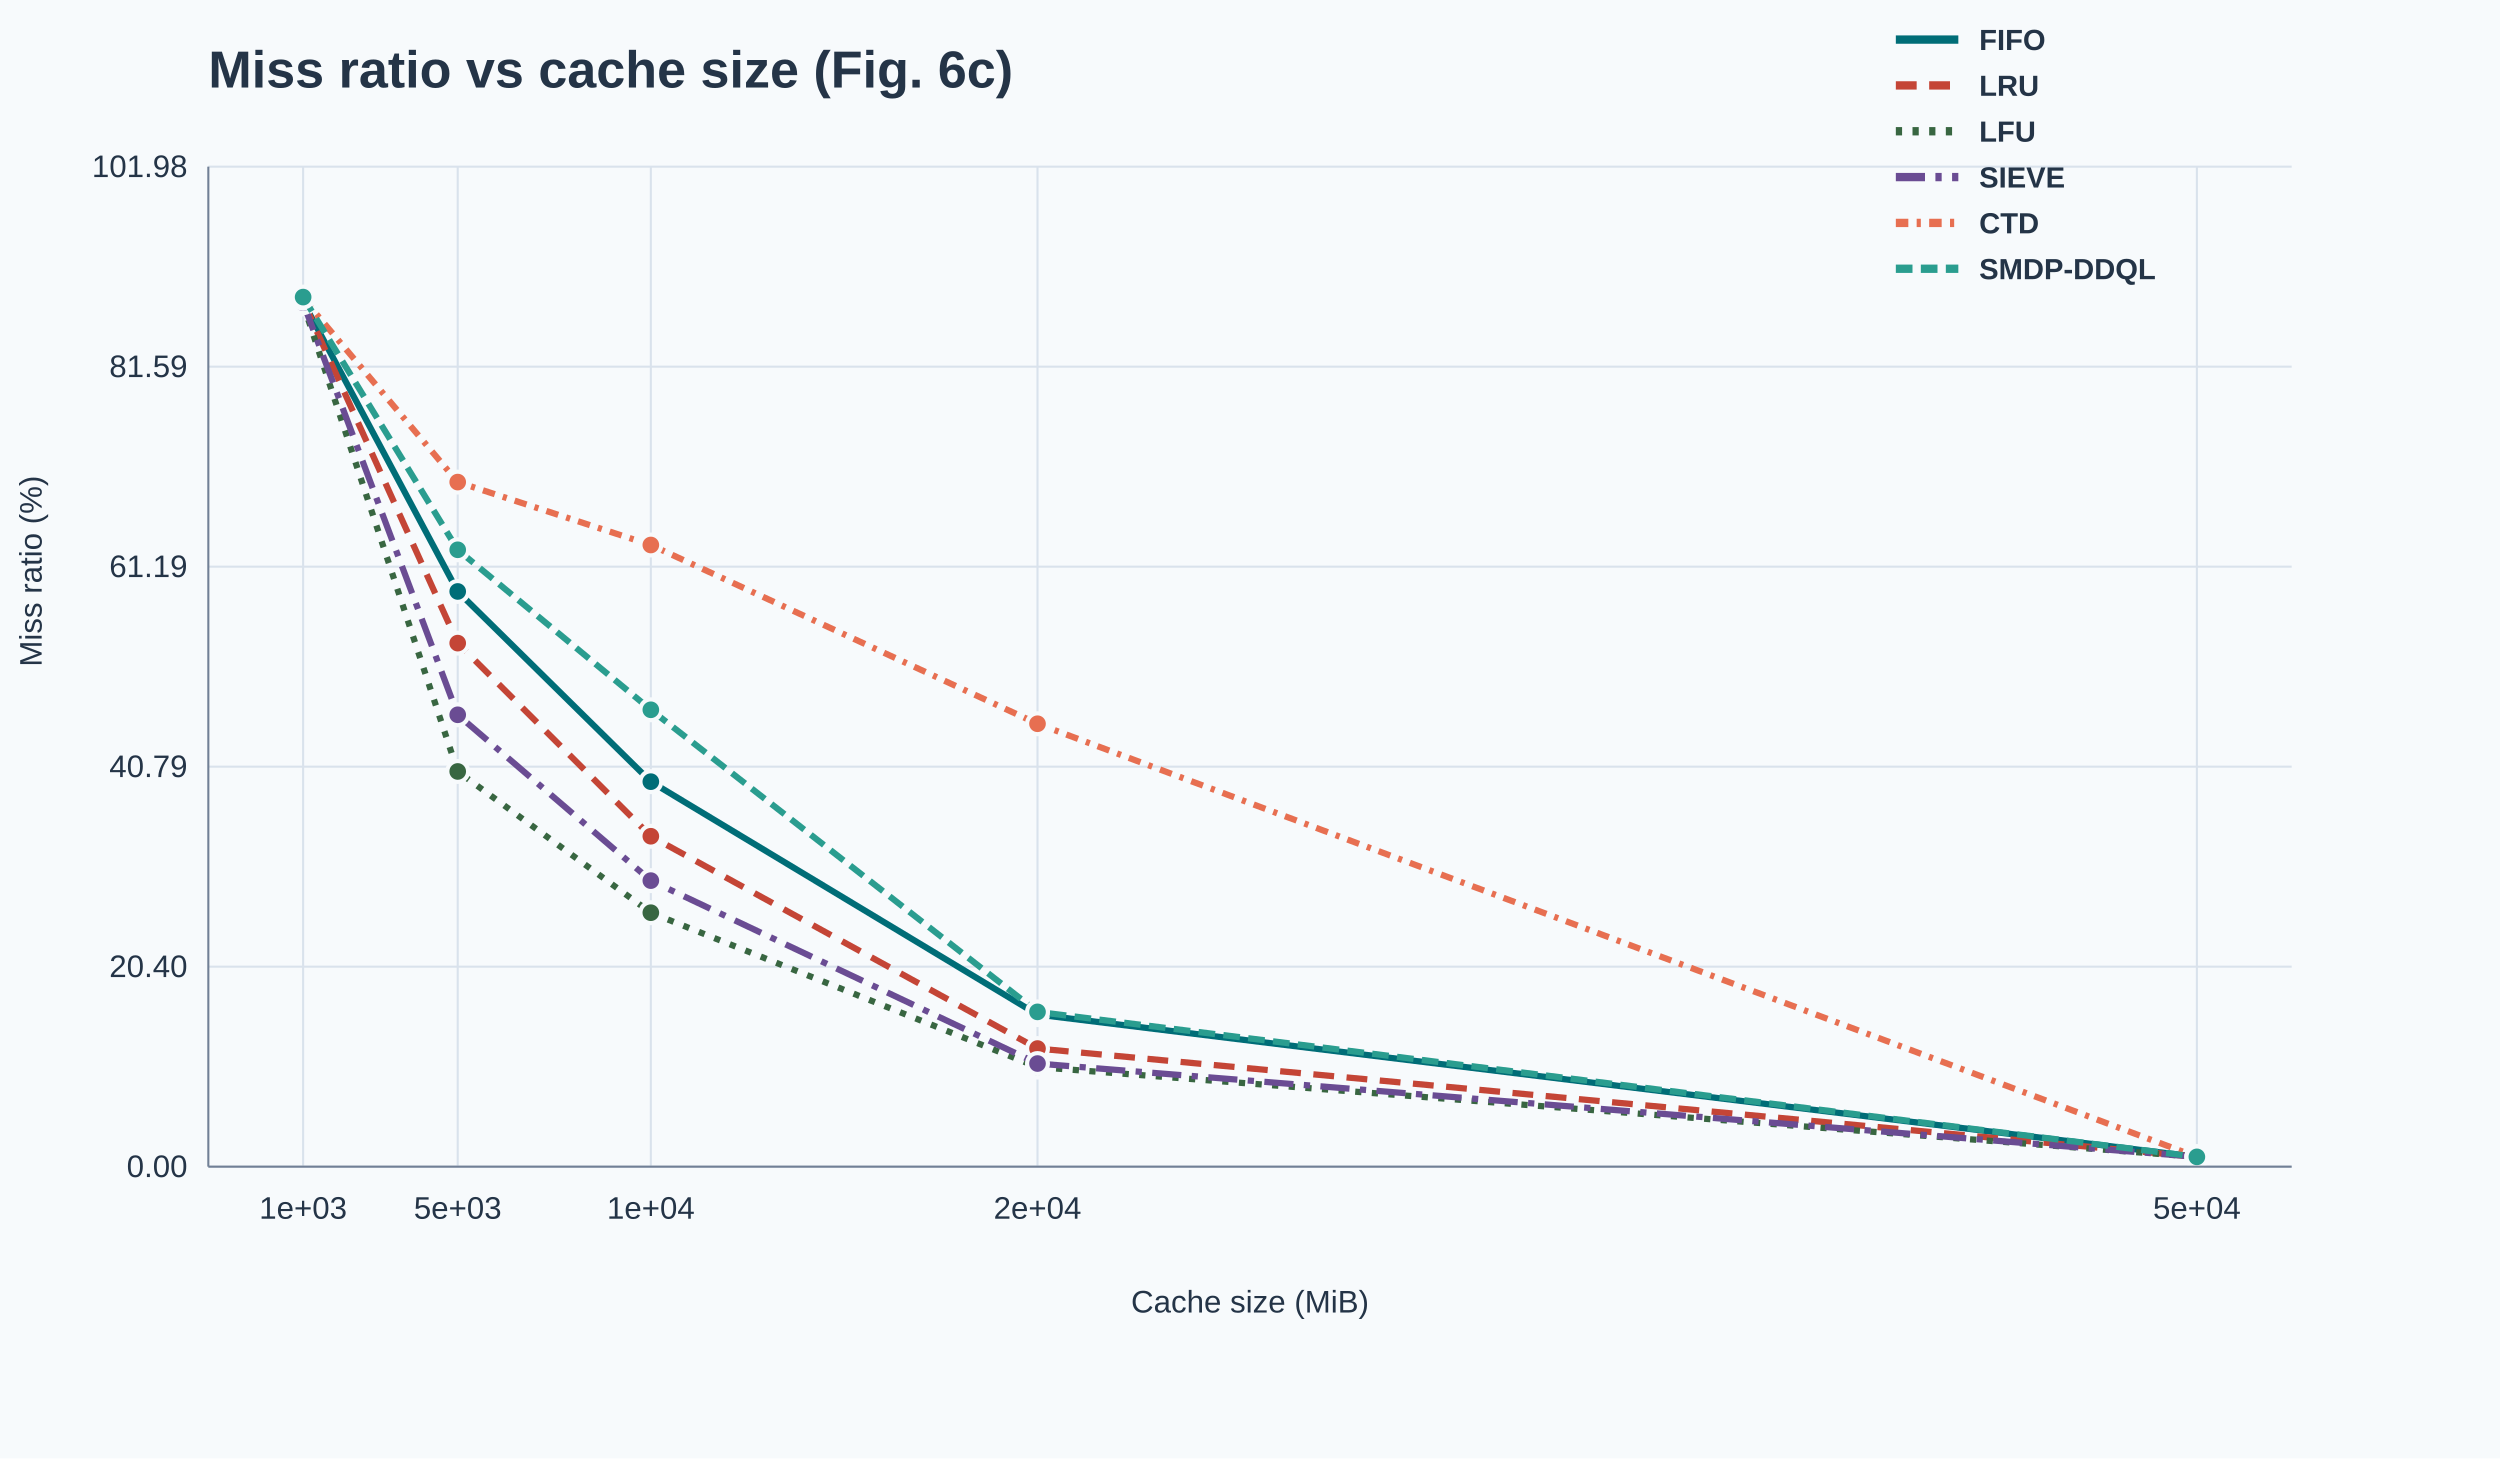
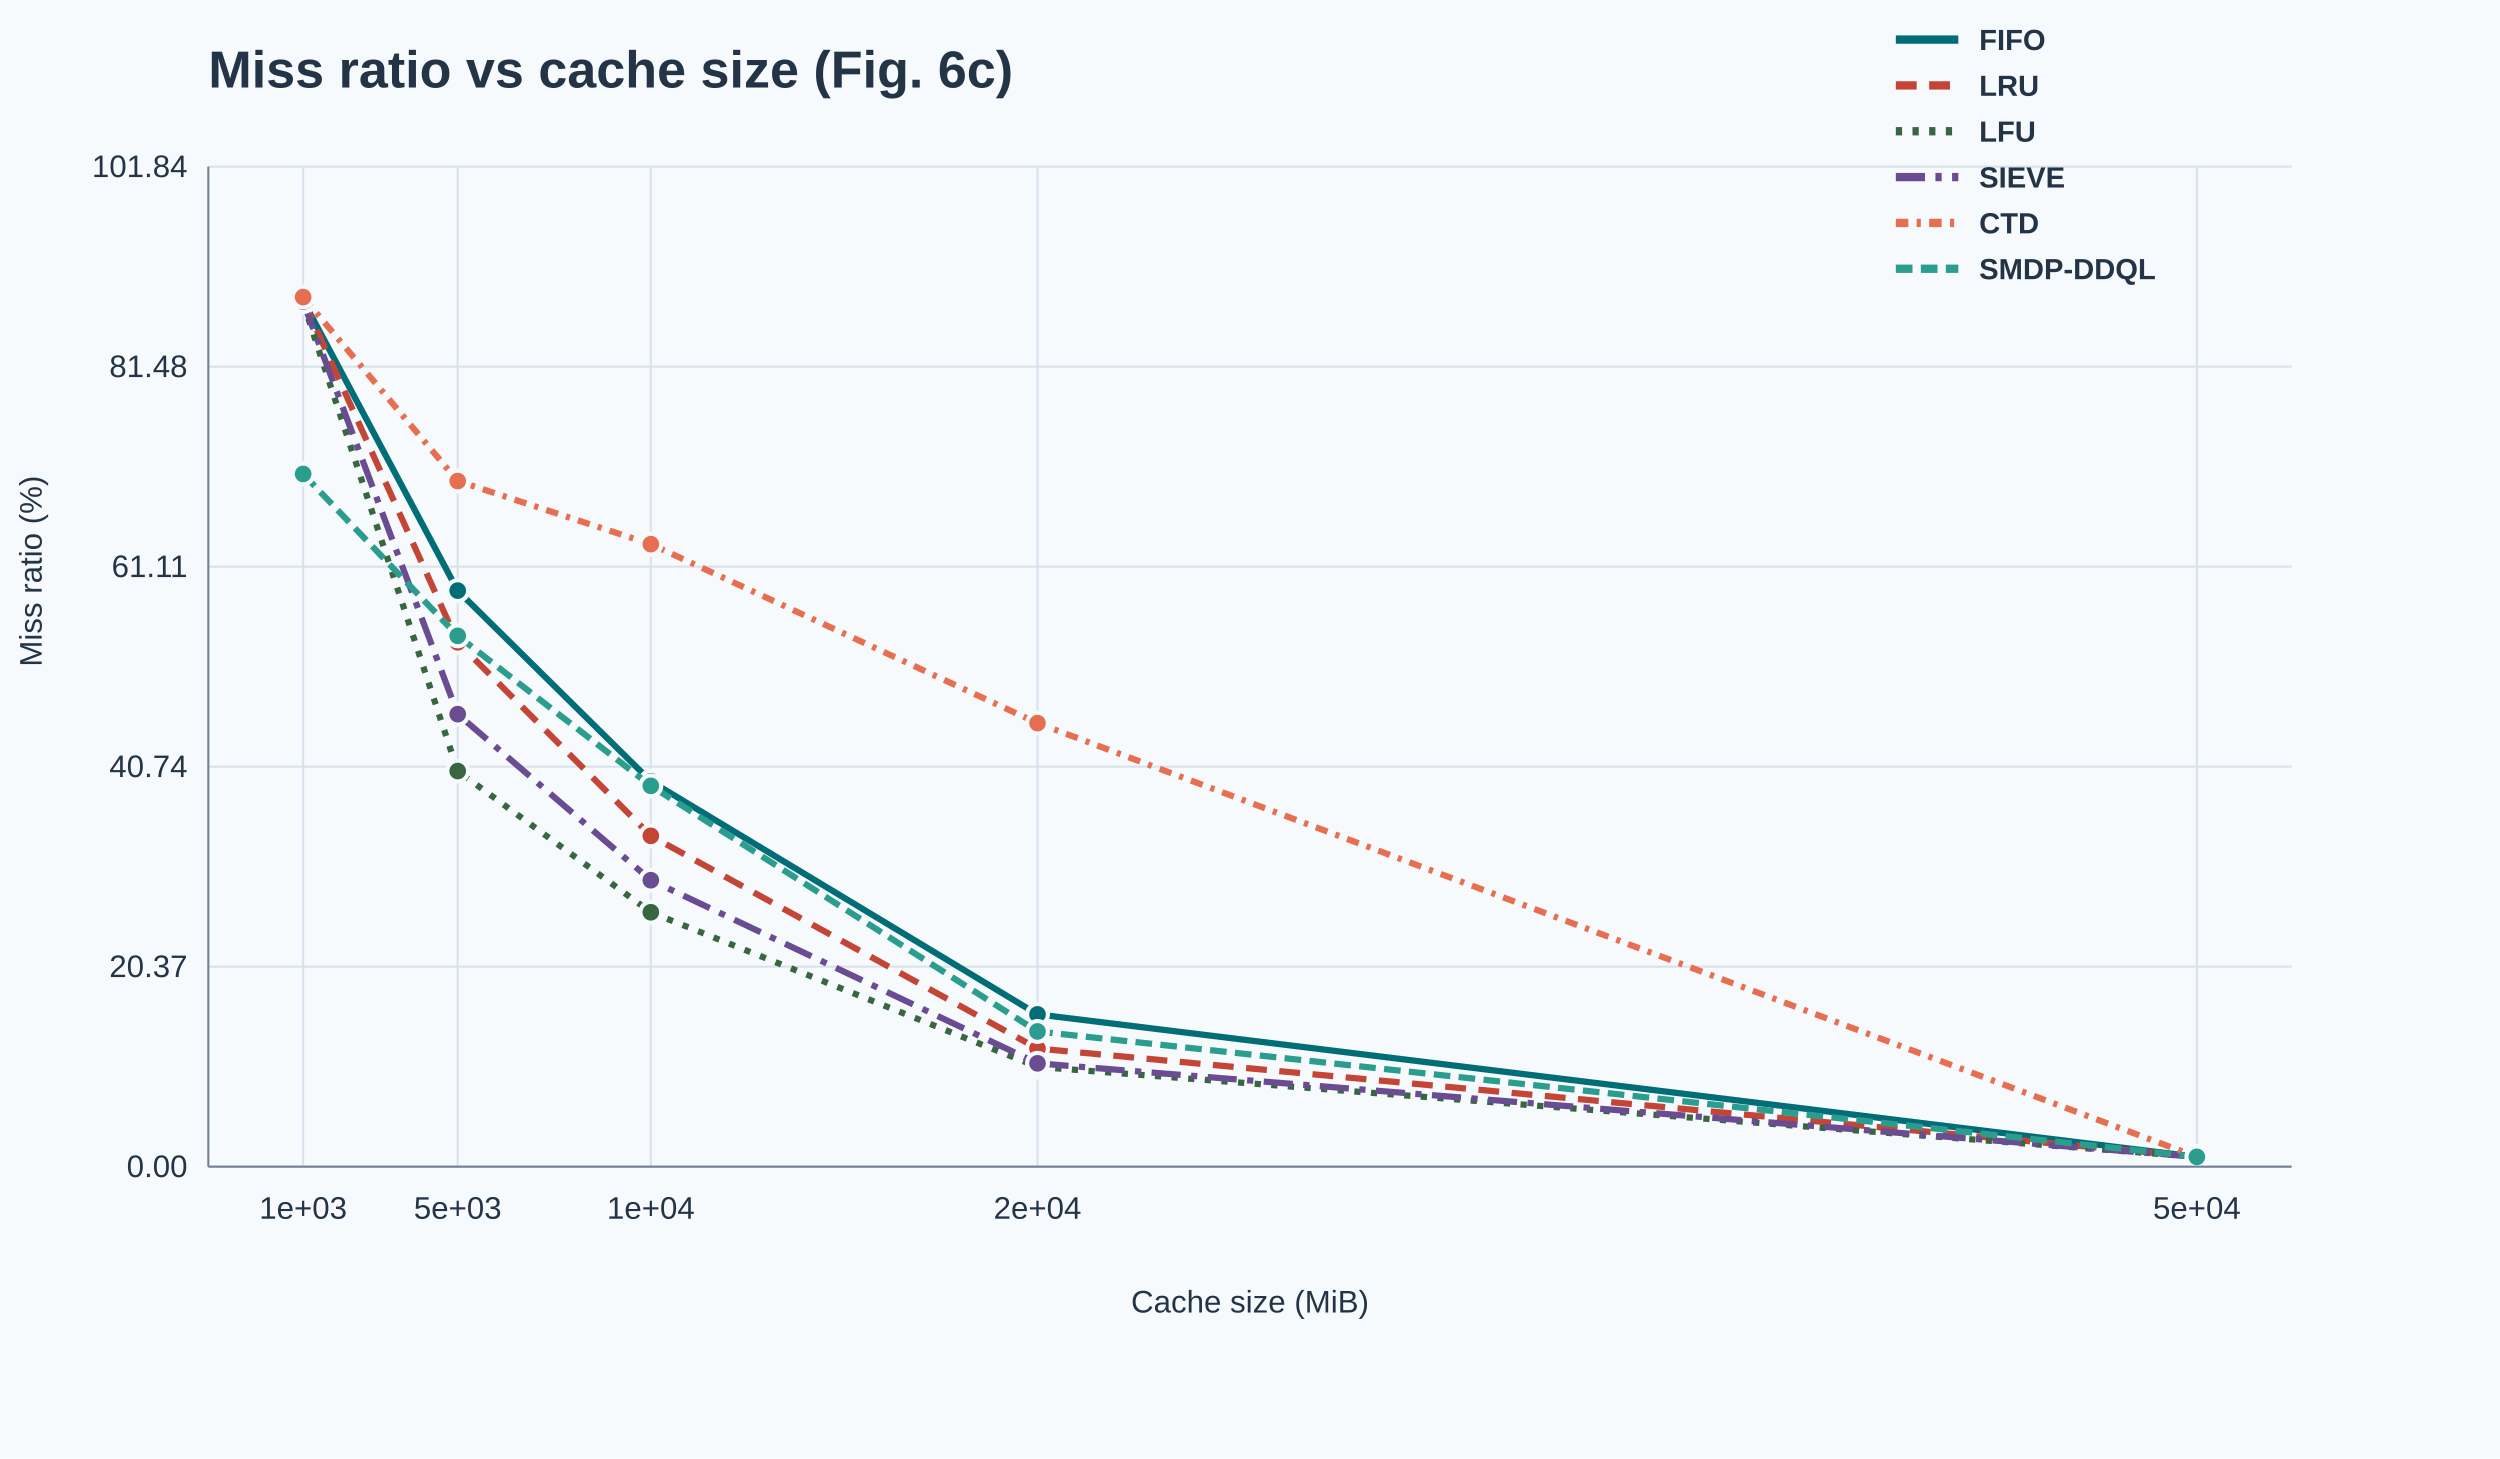
<svg xmlns="http://www.w3.org/2000/svg" width="1200" height="700" viewBox="0 0 1200 700">
  <style>text{font-family:Segoe UI,Arial,sans-serif;fill:#243447}.title{font-size:25px;font-weight:600}.label{font-size:15px}.legend{font-size:14px;font-weight:600}.grid{stroke:#d9e2ec}.axis{stroke:#718096}.line{fill:none;stroke-width:3}.point{stroke:#f7fafc;stroke-width:2}</style>
  <rect width="100%" height="100%" fill="#f7fafc" />
  <text x="100" y="42" class="title">Miss ratio vs cache size (Fig. 6c)</text>
  <text x="600" y="630" class="label" text-anchor="middle">Cache size (MiB)</text>
  <text x="20" y="320" class="label" transform="rotate(-90 20 320)">Miss ratio (%)</text>
  <line x1="100" y1="560" x2="1100" y2="560" class="grid" />
  <text x="90" y="565" class="label" text-anchor="end">0.00</text>
  <line x1="100" y1="464" x2="1100" y2="464" class="grid" />
-   <text x="90" y="469" class="label" text-anchor="end">20.40</text>
+   <text x="90" y="469" class="label" text-anchor="end">20.37</text>
  <line x1="100" y1="368" x2="1100" y2="368" class="grid" />
-   <text x="90" y="373" class="label" text-anchor="end">40.79</text>
+   <text x="90" y="373" class="label" text-anchor="end">40.74</text>
  <line x1="100" y1="272" x2="1100" y2="272" class="grid" />
-   <text x="90" y="277" class="label" text-anchor="end">61.19</text>
+   <text x="90" y="277" class="label" text-anchor="end">61.11</text>
  <line x1="100" y1="176" x2="1100" y2="176" class="grid" />
-   <text x="90" y="181" class="label" text-anchor="end">81.59</text>
+   <text x="90" y="181" class="label" text-anchor="end">81.48</text>
  <line x1="100" y1="80" x2="1100" y2="80" class="grid" />
-   <text x="90" y="85" class="label" text-anchor="end">101.98</text>
+   <text x="90" y="85" class="label" text-anchor="end">101.84</text>
  <line x1="145.5" y1="80" x2="145.5" y2="560" class="grid" />
  <text x="145.5" y="585" class="label" text-anchor="middle">1e+03</text>
  <line x1="219.7" y1="80" x2="219.7" y2="560" class="grid" />
  <text x="219.7" y="585" class="label" text-anchor="middle">5e+03</text>
  <line x1="312.4" y1="80" x2="312.4" y2="560" class="grid" />
  <text x="312.4" y="585" class="label" text-anchor="middle">1e+04</text>
  <line x1="498.0" y1="80" x2="498.0" y2="560" class="grid" />
  <text x="498.0" y="585" class="label" text-anchor="middle">2e+04</text>
  <line x1="1054.5" y1="80" x2="1054.5" y2="560" class="grid" />
  <text x="1054.5" y="585" class="label" text-anchor="middle">5e+04</text>
-   <polyline points="145.5,144.8 219.7,283.9 312.4,375.2 498.0,487.0 1054.5,555.3" class="line" stroke="#006d77" stroke-dasharray="" />
+   <polyline points="145.5,144.2 219.7,283.5 312.4,375.0 498.0,486.9 1054.5,555.3" class="line" stroke="#006d77" stroke-dasharray="" />
  <line x1="910" y1="19" x2="940" y2="19" stroke="#006d77" stroke-width="4" stroke-dasharray="" />
  <text x="950" y="24" class="legend">FIFO</text>
-   <circle cx="145.5" cy="144.8" r="5" fill="#006d77" class="point" />
-   <circle cx="219.7" cy="283.9" r="5" fill="#006d77" class="point" />
-   <circle cx="312.4" cy="375.2" r="5" fill="#006d77" class="point" />
-   <circle cx="498.0" cy="487.0" r="5" fill="#006d77" class="point" />
+   <circle cx="145.5" cy="144.2" r="5" fill="#006d77" class="point" />
+   <circle cx="219.7" cy="283.5" r="5" fill="#006d77" class="point" />
+   <circle cx="312.4" cy="375.0" r="5" fill="#006d77" class="point" />
+   <circle cx="498.0" cy="486.9" r="5" fill="#006d77" class="point" />
  <circle cx="1054.5" cy="555.3" r="5" fill="#006d77" class="point" />
-   <polyline points="145.5,144.5 219.7,308.7 312.4,401.4 498.0,503.3 1054.5,555.3" class="line" stroke="#c44536" stroke-dasharray="10 6" />
+   <polyline points="145.5,143.9 219.7,308.3 312.4,401.2 498.0,503.3 1054.5,555.3" class="line" stroke="#c44536" stroke-dasharray="10 6" />
  <line x1="910" y1="41" x2="940" y2="41" stroke="#c44536" stroke-width="4" stroke-dasharray="10 6" />
  <text x="950" y="46" class="legend">LRU</text>
-   <circle cx="145.5" cy="144.5" r="5" fill="#c44536" class="point" />
-   <circle cx="219.7" cy="308.7" r="5" fill="#c44536" class="point" />
-   <circle cx="312.4" cy="401.4" r="5" fill="#c44536" class="point" />
+   <circle cx="145.5" cy="143.9" r="5" fill="#c44536" class="point" />
+   <circle cx="219.7" cy="308.3" r="5" fill="#c44536" class="point" />
+   <circle cx="312.4" cy="401.2" r="5" fill="#c44536" class="point" />
  <circle cx="498.0" cy="503.3" r="5" fill="#c44536" class="point" />
  <circle cx="1054.5" cy="555.3" r="5" fill="#c44536" class="point" />
-   <polyline points="145.5,145.9 219.7,370.3 312.4,438.1 498.0,512.2 1054.5,555.3" class="line" stroke="#386641" stroke-dasharray="3 5" />
+   <polyline points="145.5,145.3 219.7,370.1 312.4,437.9 498.0,512.1 1054.5,555.3" class="line" stroke="#386641" stroke-dasharray="3 5" />
  <line x1="910" y1="63" x2="940" y2="63" stroke="#386641" stroke-width="4" stroke-dasharray="3 5" />
  <text x="950" y="68" class="legend">LFU</text>
-   <circle cx="145.5" cy="145.9" r="5" fill="#386641" class="point" />
-   <circle cx="219.7" cy="370.3" r="5" fill="#386641" class="point" />
-   <circle cx="312.4" cy="438.1" r="5" fill="#386641" class="point" />
-   <circle cx="498.0" cy="512.2" r="5" fill="#386641" class="point" />
+   <circle cx="145.5" cy="145.3" r="5" fill="#386641" class="point" />
+   <circle cx="219.7" cy="370.1" r="5" fill="#386641" class="point" />
+   <circle cx="312.4" cy="437.9" r="5" fill="#386641" class="point" />
+   <circle cx="498.0" cy="512.1" r="5" fill="#386641" class="point" />
  <circle cx="1054.5" cy="555.3" r="5" fill="#386641" class="point" />
-   <polyline points="145.5,145.3 219.7,343.1 312.4,422.7 498.0,510.5 1054.5,555.3" class="line" stroke="#6a4c93" stroke-dasharray="14 5 3 5" />
+   <polyline points="145.5,144.8 219.7,342.8 312.4,422.5 498.0,510.4 1054.5,555.3" class="line" stroke="#6a4c93" stroke-dasharray="14 5 3 5" />
  <line x1="910" y1="85" x2="940" y2="85" stroke="#6a4c93" stroke-width="4" stroke-dasharray="14 5 3 5" />
  <text x="950" y="90" class="legend">SIEVE</text>
-   <circle cx="145.5" cy="145.3" r="5" fill="#6a4c93" class="point" />
-   <circle cx="219.7" cy="343.1" r="5" fill="#6a4c93" class="point" />
-   <circle cx="312.4" cy="422.7" r="5" fill="#6a4c93" class="point" />
-   <circle cx="498.0" cy="510.5" r="5" fill="#6a4c93" class="point" />
+   <circle cx="145.5" cy="144.8" r="5" fill="#6a4c93" class="point" />
+   <circle cx="219.7" cy="342.8" r="5" fill="#6a4c93" class="point" />
+   <circle cx="312.4" cy="422.5" r="5" fill="#6a4c93" class="point" />
+   <circle cx="498.0" cy="510.4" r="5" fill="#6a4c93" class="point" />
  <circle cx="1054.5" cy="555.3" r="5" fill="#6a4c93" class="point" />
-   <polyline points="145.5,143.2 219.7,231.4 312.4,261.6 498.0,347.4 1054.5,555.3" class="line" stroke="#e76f51" stroke-dasharray="6 4 2 4" />
+   <polyline points="145.5,142.6 219.7,230.9 312.4,261.2 498.0,347.1 1054.5,555.3" class="line" stroke="#e76f51" stroke-dasharray="6 4 2 4" />
  <line x1="910" y1="107" x2="940" y2="107" stroke="#e76f51" stroke-width="4" stroke-dasharray="6 4 2 4" />
  <text x="950" y="112" class="legend">CTD</text>
-   <circle cx="145.5" cy="143.2" r="5" fill="#e76f51" class="point" />
-   <circle cx="219.7" cy="231.4" r="5" fill="#e76f51" class="point" />
-   <circle cx="312.4" cy="261.6" r="5" fill="#e76f51" class="point" />
-   <circle cx="498.0" cy="347.4" r="5" fill="#e76f51" class="point" />
+   <circle cx="145.5" cy="142.6" r="5" fill="#e76f51" class="point" />
+   <circle cx="219.7" cy="230.9" r="5" fill="#e76f51" class="point" />
+   <circle cx="312.4" cy="261.2" r="5" fill="#e76f51" class="point" />
+   <circle cx="498.0" cy="347.1" r="5" fill="#e76f51" class="point" />
  <circle cx="1054.5" cy="555.3" r="5" fill="#e76f51" class="point" />
-   <polyline points="145.5,142.6 219.7,263.9 312.4,340.7 498.0,485.7 1054.5,555.3" class="line" stroke="#2a9d8f" stroke-dasharray="8 4" />
+   <polyline points="145.5,227.5 219.7,305.2 312.4,377.2 498.0,495.1 1054.5,555.3" class="line" stroke="#2a9d8f" stroke-dasharray="8 4" />
  <line x1="910" y1="129" x2="940" y2="129" stroke="#2a9d8f" stroke-width="4" stroke-dasharray="8 4" />
  <text x="950" y="134" class="legend">SMDP-DDQL</text>
-   <circle cx="145.5" cy="142.6" r="5" fill="#2a9d8f" class="point" />
-   <circle cx="219.7" cy="263.9" r="5" fill="#2a9d8f" class="point" />
-   <circle cx="312.4" cy="340.7" r="5" fill="#2a9d8f" class="point" />
-   <circle cx="498.0" cy="485.7" r="5" fill="#2a9d8f" class="point" />
+   <circle cx="145.5" cy="227.5" r="5" fill="#2a9d8f" class="point" />
+   <circle cx="219.7" cy="305.2" r="5" fill="#2a9d8f" class="point" />
+   <circle cx="312.4" cy="377.2" r="5" fill="#2a9d8f" class="point" />
+   <circle cx="498.0" cy="495.1" r="5" fill="#2a9d8f" class="point" />
  <circle cx="1054.5" cy="555.3" r="5" fill="#2a9d8f" class="point" />
  <line x1="100" y1="80" x2="100" y2="560" class="axis" />
  <line x1="100" y1="560" x2="1100" y2="560" class="axis" />
</svg>
